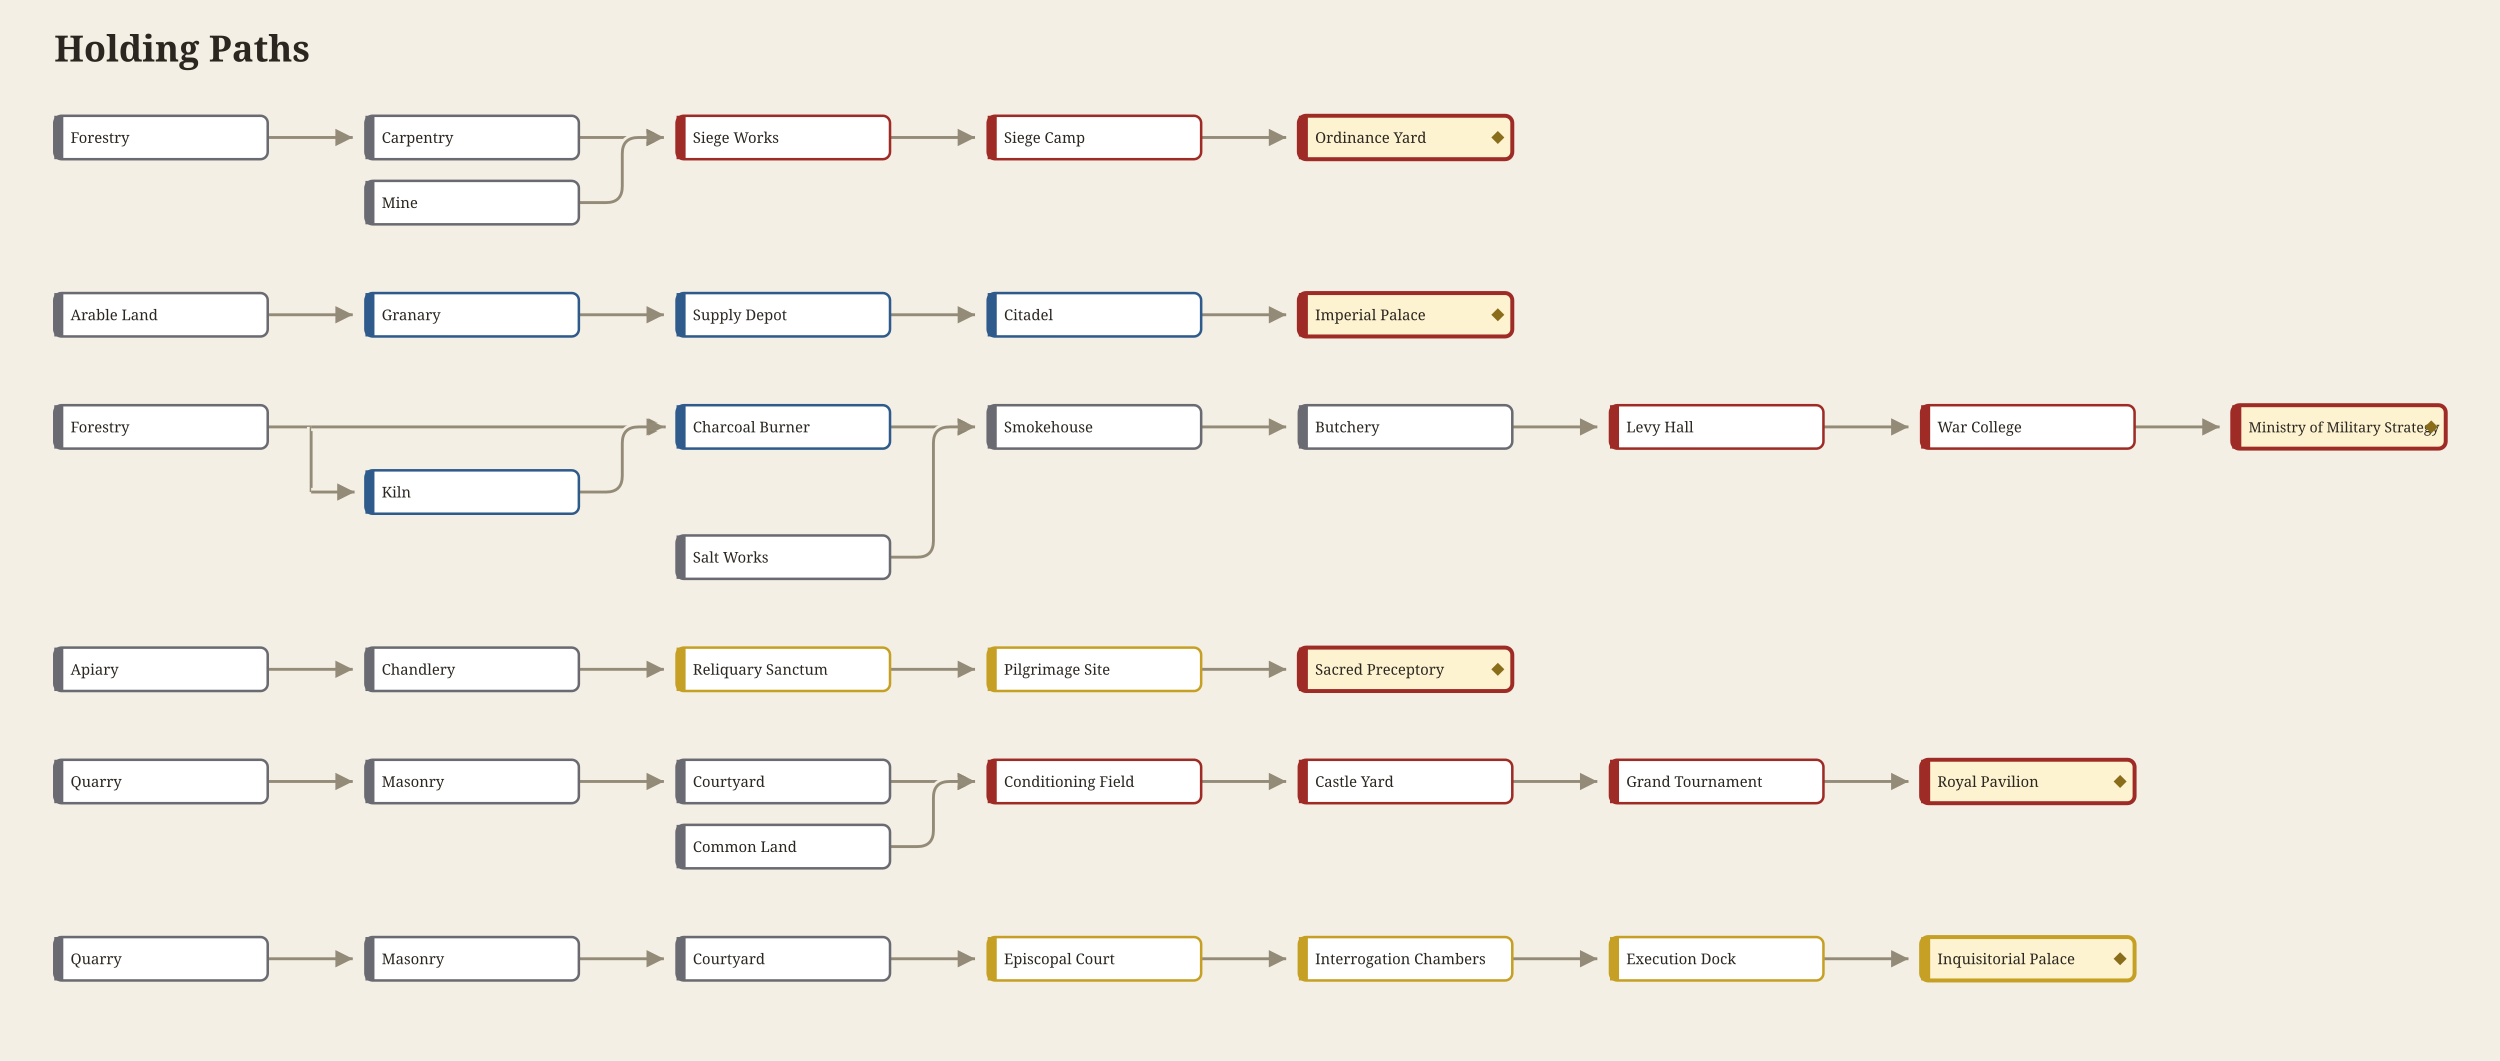
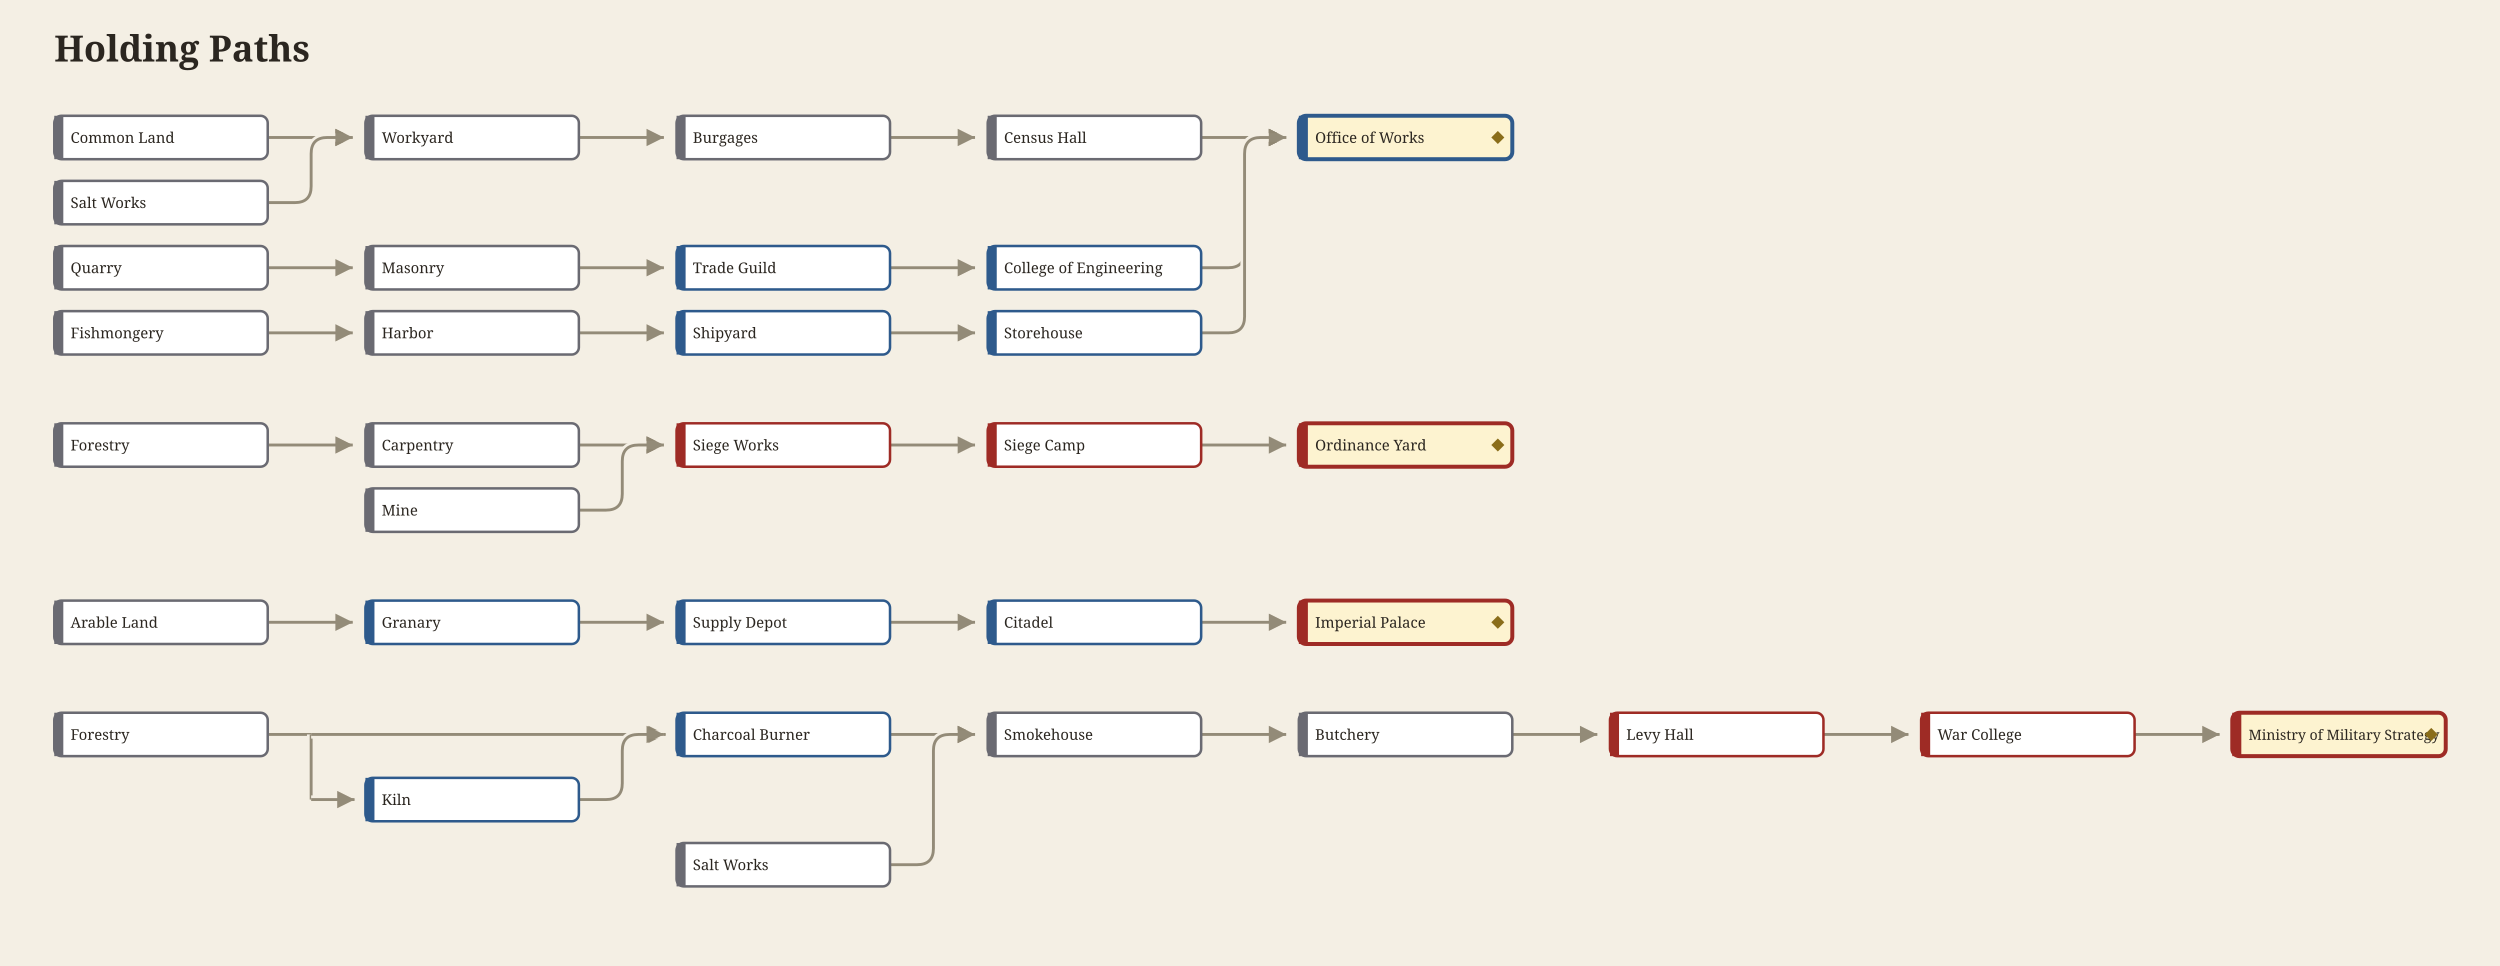
- <svg xmlns="http://www.w3.org/2000/svg" width="1382" height="586" viewBox="0 0 1382 586" font-family="Georgia, serif">
-   <rect width="1382" height="586" fill="#f4efe4" />
+ <svg xmlns="http://www.w3.org/2000/svg" width="1382" height="534" viewBox="0 0 1382 534" font-family="Georgia, serif">
+   <rect width="1382" height="534" fill="#f4efe4" />
  <defs>
    <marker id="arw-2E5A8C" markerWidth="7" markerHeight="7" refX="6" refY="3" orient="auto">
      <path d="M0,0 L6,3 L0,6 Z" fill="#2E5A8C" />
    </marker>
    <marker id="arw-9E2B25" markerWidth="7" markerHeight="7" refX="6" refY="3" orient="auto">
      <path d="M0,0 L6,3 L0,6 Z" fill="#9E2B25" />
    </marker>
    <marker id="arw-1c9c8c" markerWidth="7" markerHeight="7" refX="6" refY="3" orient="auto">
      <path d="M0,0 L6,3 L0,6 Z" fill="#1c9c8c" />
    </marker>
    <marker id="arw-C6A024" markerWidth="7" markerHeight="7" refX="6" refY="3" orient="auto">
      <path d="M0,0 L6,3 L0,6 Z" fill="#C6A024" />
    </marker>
    <marker id="arw-6A3D8F" markerWidth="7" markerHeight="7" refX="6" refY="3" orient="auto">
      <path d="M0,0 L6,3 L0,6 Z" fill="#6A3D8F" />
    </marker>
    <marker id="arw-CC6A1A" markerWidth="7" markerHeight="7" refX="6" refY="3" orient="auto">
      <path d="M0,0 L6,3 L0,6 Z" fill="#CC6A1A" />
    </marker>
    <marker id="arw-3a7d3a" markerWidth="7" markerHeight="7" refX="6" refY="3" orient="auto">
      <path d="M0,0 L6,3 L0,6 Z" fill="#3a7d3a" />
    </marker>
    <marker id="arw-b5347a" markerWidth="7" markerHeight="7" refX="6" refY="3" orient="auto">
      <path d="M0,0 L6,3 L0,6 Z" fill="#b5347a" />
    </marker>
    <marker id="arw-2b6f9e" markerWidth="7" markerHeight="7" refX="6" refY="3" orient="auto">
      <path d="M0,0 L6,3 L0,6 Z" fill="#2b6f9e" />
    </marker>
    <marker id="arw-8a6d1a" markerWidth="7" markerHeight="7" refX="6" refY="3" orient="auto">
      <path d="M0,0 L6,3 L0,6 Z" fill="#8a6d1a" />
    </marker>
    <marker id="arw-5f5647" markerWidth="7" markerHeight="7" refX="6" refY="3" orient="auto">
      <path d="M0,0 L6,3 L0,6 Z" fill="#5f5647" />
    </marker>
    <marker id="arw-7a2ea0" markerWidth="7" markerHeight="7" refX="6" refY="3" orient="auto">
      <path d="M0,0 L6,3 L0,6 Z" fill="#7a2ea0" />
    </marker>
    <marker id="arw-0f8a7e" markerWidth="7" markerHeight="7" refX="6" refY="3" orient="auto">
      <path d="M0,0 L6,3 L0,6 Z" fill="#0f8a7e" />
    </marker>
    <marker id="arw-a83232" markerWidth="7" markerHeight="7" refX="6" refY="3" orient="auto">
      <path d="M0,0 L6,3 L0,6 Z" fill="#a83232" />
    </marker>
    <marker id="arw-8f8672" markerWidth="7" markerHeight="7" refX="6" refY="3" orient="auto">
      <path d="M0,0 L6,3 L0,6 Z" fill="#8f8672" />
    </marker>
  </defs>
  <text x="30" y="34" font-size="20" font-weight="bold" fill="#2b2620">Holding Paths</text>
  <path d="M148,76 L195,76" fill="none" stroke="#f4efe4" stroke-width="4.6" opacity="1" />
  <path d="M148,76 L195,76" fill="none" stroke="#8f8672" stroke-width="1.6" opacity="0.95" marker-end="url(#arw-8f8672)" />
+   <path d="M148,112 L163,112 Q172,112 172,103 L172,85 Q172,76 181,76 L195,76" fill="none" stroke="#f4efe4" stroke-width="4.6" opacity="1" />
+   <path d="M148,112 L163,112 Q172,112 172,103 L172,85 Q172,76 181,76 L195,76" fill="none" stroke="#8f8672" stroke-width="1.6" opacity="0.95" marker-end="url(#arw-8f8672)" />
+   <path d="M148,148 L195,148" fill="none" stroke="#f4efe4" stroke-width="4.6" opacity="1" />
+   <path d="M148,148 L195,148" fill="none" stroke="#8f8672" stroke-width="1.6" opacity="0.95" marker-end="url(#arw-8f8672)" />
+   <path d="M148,184 L195,184" fill="none" stroke="#f4efe4" stroke-width="4.6" opacity="1" />
+   <path d="M148,184 L195,184" fill="none" stroke="#8f8672" stroke-width="1.6" opacity="0.95" marker-end="url(#arw-8f8672)" />
  <path d="M320,76 L367,76" fill="none" stroke="#f4efe4" stroke-width="4.6" opacity="1" />
  <path d="M320,76 L367,76" fill="none" stroke="#8f8672" stroke-width="1.6" opacity="0.95" marker-end="url(#arw-8f8672)" />
-   <path d="M320,112 L335,112 Q344,112 344,103 L344,85 Q344,76 353,76 L367,76" fill="none" stroke="#f4efe4" stroke-width="4.6" opacity="1" />
-   <path d="M320,112 L335,112 Q344,112 344,103 L344,85 Q344,76 353,76 L367,76" fill="none" stroke="#8f8672" stroke-width="1.6" opacity="0.95" marker-end="url(#arw-8f8672)" />
+   <path d="M320,148 L367,148" fill="none" stroke="#f4efe4" stroke-width="4.6" opacity="1" />
+   <path d="M320,148 L367,148" fill="none" stroke="#8f8672" stroke-width="1.6" opacity="0.95" marker-end="url(#arw-8f8672)" />
+   <path d="M320,184 L367,184" fill="none" stroke="#f4efe4" stroke-width="4.6" opacity="1" />
+   <path d="M320,184 L367,184" fill="none" stroke="#8f8672" stroke-width="1.6" opacity="0.95" marker-end="url(#arw-8f8672)" />
  <path d="M492,76 L539,76" fill="none" stroke="#f4efe4" stroke-width="4.6" opacity="1" />
  <path d="M492,76 L539,76" fill="none" stroke="#8f8672" stroke-width="1.6" opacity="0.95" marker-end="url(#arw-8f8672)" />
+   <path d="M492,148 L539,148" fill="none" stroke="#f4efe4" stroke-width="4.6" opacity="1" />
+   <path d="M492,148 L539,148" fill="none" stroke="#8f8672" stroke-width="1.6" opacity="0.95" marker-end="url(#arw-8f8672)" />
+   <path d="M492,184 L539,184" fill="none" stroke="#f4efe4" stroke-width="4.6" opacity="1" />
+   <path d="M492,184 L539,184" fill="none" stroke="#8f8672" stroke-width="1.6" opacity="0.95" marker-end="url(#arw-8f8672)" />
  <path d="M664,76 L711,76" fill="none" stroke="#f4efe4" stroke-width="4.6" opacity="1" />
  <path d="M664,76 L711,76" fill="none" stroke="#8f8672" stroke-width="1.6" opacity="0.95" marker-end="url(#arw-8f8672)" />
+   <path d="M664,148 L679,148 Q688,148 688,139 L688,85 Q688,76 697,76 L711,76" fill="none" stroke="#f4efe4" stroke-width="4.6" opacity="1" />
+   <path d="M664,148 L679,148 Q688,148 688,139 L688,85 Q688,76 697,76 L711,76" fill="none" stroke="#8f8672" stroke-width="1.6" opacity="0.95" marker-end="url(#arw-8f8672)" />
+   <path d="M664,184 L679,184 Q688,184 688,175 L688,85 Q688,76 697,76 L711,76" fill="none" stroke="#f4efe4" stroke-width="4.6" opacity="1" />
+   <path d="M664,184 L679,184 Q688,184 688,175 L688,85 Q688,76 697,76 L711,76" fill="none" stroke="#8f8672" stroke-width="1.6" opacity="0.95" marker-end="url(#arw-8f8672)" />
  <rect x="30" y="64" width="118" height="24" rx="4" fill="#ffffff" stroke="#6a6a72" stroke-width="1.4" />
  <rect x="30" y="64" width="5" height="24" fill="#6a6a72" />
-   <text x="39" y="79" font-size="8.2" fill="#2b2620">Forestry</text>
+   <text x="39" y="79" font-size="8.2" fill="#2b2620">Common Land</text>
+   <rect x="30" y="100" width="118" height="24" rx="4" fill="#ffffff" stroke="#6a6a72" stroke-width="1.4" />
+   <rect x="30" y="100" width="5" height="24" fill="#6a6a72" />
+   <text x="39" y="115" font-size="8.2" fill="#2b2620">Salt Works</text>
+   <rect x="30" y="136" width="118" height="24" rx="4" fill="#ffffff" stroke="#6a6a72" stroke-width="1.4" />
+   <rect x="30" y="136" width="5" height="24" fill="#6a6a72" />
+   <text x="39" y="151" font-size="8.2" fill="#2b2620">Quarry</text>
+   <rect x="30" y="172" width="118" height="24" rx="4" fill="#ffffff" stroke="#6a6a72" stroke-width="1.4" />
+   <rect x="30" y="172" width="5" height="24" fill="#6a6a72" />
+   <text x="39" y="187" font-size="8.2" fill="#2b2620">Fishmongery</text>
  <rect x="202" y="64" width="118" height="24" rx="4" fill="#ffffff" stroke="#6a6a72" stroke-width="1.4" />
  <rect x="202" y="64" width="5" height="24" fill="#6a6a72" />
-   <text x="211" y="79" font-size="8.2" fill="#2b2620">Carpentry</text>
-   <rect x="202" y="100" width="118" height="24" rx="4" fill="#ffffff" stroke="#6a6a72" stroke-width="1.4" />
-   <rect x="202" y="100" width="5" height="24" fill="#6a6a72" />
-   <text x="211" y="115" font-size="8.2" fill="#2b2620">Mine</text>
-   <rect x="374" y="64" width="118" height="24" rx="4" fill="#ffffff" stroke="#9E2B25" stroke-width="1.4" />
-   <rect x="374" y="64" width="5" height="24" fill="#9E2B25" />
-   <text x="383" y="79" font-size="8.2" fill="#2b2620">Siege Works</text>
-   <rect x="546" y="64" width="118" height="24" rx="4" fill="#ffffff" stroke="#9E2B25" stroke-width="1.4" />
-   <rect x="546" y="64" width="5" height="24" fill="#9E2B25" />
-   <text x="555" y="79" font-size="8.2" fill="#2b2620">Siege Camp</text>
-   <rect x="718" y="64" width="118" height="24" rx="4" fill="#fdf3d0" stroke="#9E2B25" stroke-width="2.2" />
-   <rect x="718" y="64" width="5" height="24" fill="#9E2B25" />
-   <text x="727" y="79" font-size="8.2" fill="#2b2620">Ordinance Yard</text>
+   <text x="211" y="79" font-size="8.2" fill="#2b2620">Workyard</text>
+   <rect x="202" y="136" width="118" height="24" rx="4" fill="#ffffff" stroke="#6a6a72" stroke-width="1.4" />
+   <rect x="202" y="136" width="5" height="24" fill="#6a6a72" />
+   <text x="211" y="151" font-size="8.2" fill="#2b2620">Masonry</text>
+   <rect x="202" y="172" width="118" height="24" rx="4" fill="#ffffff" stroke="#6a6a72" stroke-width="1.4" />
+   <rect x="202" y="172" width="5" height="24" fill="#6a6a72" />
+   <text x="211" y="187" font-size="8.2" fill="#2b2620">Harbor</text>
+   <rect x="374" y="64" width="118" height="24" rx="4" fill="#ffffff" stroke="#6a6a72" stroke-width="1.4" />
+   <rect x="374" y="64" width="5" height="24" fill="#6a6a72" />
+   <text x="383" y="79" font-size="8.2" fill="#2b2620">Burgages</text>
+   <rect x="374" y="136" width="118" height="24" rx="4" fill="#ffffff" stroke="#2E5A8C" stroke-width="1.4" />
+   <rect x="374" y="136" width="5" height="24" fill="#2E5A8C" />
+   <text x="383" y="151" font-size="8.2" fill="#2b2620">Trade Guild</text>
+   <rect x="374" y="172" width="118" height="24" rx="4" fill="#ffffff" stroke="#2E5A8C" stroke-width="1.4" />
+   <rect x="374" y="172" width="5" height="24" fill="#2E5A8C" />
+   <text x="383" y="187" font-size="8.2" fill="#2b2620">Shipyard</text>
+   <rect x="546" y="64" width="118" height="24" rx="4" fill="#ffffff" stroke="#6a6a72" stroke-width="1.4" />
+   <rect x="546" y="64" width="5" height="24" fill="#6a6a72" />
+   <text x="555" y="79" font-size="8.2" fill="#2b2620">Census Hall</text>
+   <rect x="546" y="136" width="118" height="24" rx="4" fill="#ffffff" stroke="#2E5A8C" stroke-width="1.4" />
+   <rect x="546" y="136" width="5" height="24" fill="#2E5A8C" />
+   <text x="555" y="151" font-size="8.2" fill="#2b2620">College of Engineering</text>
+   <rect x="546" y="172" width="118" height="24" rx="4" fill="#ffffff" stroke="#2E5A8C" stroke-width="1.4" />
+   <rect x="546" y="172" width="5" height="24" fill="#2E5A8C" />
+   <text x="555" y="187" font-size="8.2" fill="#2b2620">Storehouse</text>
+   <rect x="718" y="64" width="118" height="24" rx="4" fill="#fdf3d0" stroke="#2E5A8C" stroke-width="2.2" />
+   <rect x="718" y="64" width="5" height="24" fill="#2E5A8C" />
+   <text x="727" y="79" font-size="8.2" fill="#2b2620">Office of Works</text>
  <polygon points="828.0,72.4 831.6,76.0 828.0,79.6 824.4,76.0" fill="#8a6d1a" />
-   <path d="M148,174 L195,174" fill="none" stroke="#f4efe4" stroke-width="4.6" opacity="1" />
-   <path d="M148,174 L195,174" fill="none" stroke="#8f8672" stroke-width="1.6" opacity="0.95" marker-end="url(#arw-8f8672)" />
-   <path d="M320,174 L367,174" fill="none" stroke="#f4efe4" stroke-width="4.6" opacity="1" />
-   <path d="M320,174 L367,174" fill="none" stroke="#8f8672" stroke-width="1.6" opacity="0.95" marker-end="url(#arw-8f8672)" />
-   <path d="M492,174 L539,174" fill="none" stroke="#f4efe4" stroke-width="4.6" opacity="1" />
-   <path d="M492,174 L539,174" fill="none" stroke="#8f8672" stroke-width="1.6" opacity="0.95" marker-end="url(#arw-8f8672)" />
-   <path d="M664,174 L711,174" fill="none" stroke="#f4efe4" stroke-width="4.6" opacity="1" />
-   <path d="M664,174 L711,174" fill="none" stroke="#8f8672" stroke-width="1.6" opacity="0.95" marker-end="url(#arw-8f8672)" />
-   <rect x="30" y="162" width="118" height="24" rx="4" fill="#ffffff" stroke="#6a6a72" stroke-width="1.4" />
-   <rect x="30" y="162" width="5" height="24" fill="#6a6a72" />
-   <text x="39" y="177" font-size="8.2" fill="#2b2620">Arable Land</text>
-   <rect x="202" y="162" width="118" height="24" rx="4" fill="#ffffff" stroke="#2E5A8C" stroke-width="1.4" />
-   <rect x="202" y="162" width="5" height="24" fill="#2E5A8C" />
-   <text x="211" y="177" font-size="8.2" fill="#2b2620">Granary</text>
-   <rect x="374" y="162" width="118" height="24" rx="4" fill="#ffffff" stroke="#2E5A8C" stroke-width="1.4" />
-   <rect x="374" y="162" width="5" height="24" fill="#2E5A8C" />
-   <text x="383" y="177" font-size="8.2" fill="#2b2620">Supply Depot</text>
-   <rect x="546" y="162" width="118" height="24" rx="4" fill="#ffffff" stroke="#2E5A8C" stroke-width="1.4" />
-   <rect x="546" y="162" width="5" height="24" fill="#2E5A8C" />
-   <text x="555" y="177" font-size="8.2" fill="#2b2620">Citadel</text>
-   <rect x="718" y="162" width="118" height="24" rx="4" fill="#fdf3d0" stroke="#9E2B25" stroke-width="2.2" />
-   <rect x="718" y="162" width="5" height="24" fill="#9E2B25" />
-   <text x="727" y="177" font-size="8.2" fill="#2b2620">Imperial Palace</text>
-   <polygon points="828.0,170.4 831.6,174.0 828.0,177.6 824.4,174.0" fill="#8a6d1a" />
-   <path d="M148,236 L172,236" fill="none" stroke="#f4efe4" stroke-width="4.6" opacity="1" />
-   <path d="M148,236 L172,236" fill="none" stroke="#8f8672" stroke-width="1.6" opacity="0.95" />
-   <path d="M172,236 L172,272" fill="none" stroke="#f4efe4" stroke-width="4.6" opacity="1" />
-   <path d="M172,236 L172,272" fill="none" stroke="#8f8672" stroke-width="1.6" opacity="0.95" />
-   <path d="M172,236 L368,236" fill="none" stroke="#f4efe4" stroke-width="4.6" opacity="1" />
-   <path d="M172,236 L368,236" fill="none" stroke="#8f8672" stroke-width="1.6" opacity="0.95" marker-end="url(#arw-8f8672)" />
-   <path d="M172,272 L196,272" fill="none" stroke="#f4efe4" stroke-width="4.6" opacity="1" />
-   <path d="M172,272 L196,272" fill="none" stroke="#8f8672" stroke-width="1.6" opacity="0.95" marker-end="url(#arw-8f8672)" />
-   <path d="M320,272 L335,272 Q344,272 344,263 L344,245 Q344,236 353,236 L367,236" fill="none" stroke="#f4efe4" stroke-width="4.6" opacity="1" />
-   <path d="M320,272 L335,272 Q344,272 344,263 L344,245 Q344,236 353,236 L367,236" fill="none" stroke="#8f8672" stroke-width="1.6" opacity="0.95" marker-end="url(#arw-8f8672)" />
-   <path d="M492,236 L539,236" fill="none" stroke="#f4efe4" stroke-width="4.6" opacity="1" />
-   <path d="M492,236 L539,236" fill="none" stroke="#8f8672" stroke-width="1.6" opacity="0.95" marker-end="url(#arw-8f8672)" />
-   <path d="M492,308 L507,308 Q516,308 516,299 L516,245 Q516,236 525,236 L539,236" fill="none" stroke="#f4efe4" stroke-width="4.6" opacity="1" />
-   <path d="M492,308 L507,308 Q516,308 516,299 L516,245 Q516,236 525,236 L539,236" fill="none" stroke="#8f8672" stroke-width="1.6" opacity="0.95" marker-end="url(#arw-8f8672)" />
-   <path d="M664,236 L711,236" fill="none" stroke="#f4efe4" stroke-width="4.6" opacity="1" />
-   <path d="M664,236 L711,236" fill="none" stroke="#8f8672" stroke-width="1.6" opacity="0.95" marker-end="url(#arw-8f8672)" />
-   <path d="M836,236 L883,236" fill="none" stroke="#f4efe4" stroke-width="4.6" opacity="1" />
-   <path d="M836,236 L883,236" fill="none" stroke="#8f8672" stroke-width="1.6" opacity="0.95" marker-end="url(#arw-8f8672)" />
-   <path d="M1008,236 L1055,236" fill="none" stroke="#f4efe4" stroke-width="4.6" opacity="1" />
-   <path d="M1008,236 L1055,236" fill="none" stroke="#8f8672" stroke-width="1.6" opacity="0.95" marker-end="url(#arw-8f8672)" />
-   <path d="M1180,236 L1227,236" fill="none" stroke="#f4efe4" stroke-width="4.6" opacity="1" />
-   <path d="M1180,236 L1227,236" fill="none" stroke="#8f8672" stroke-width="1.6" opacity="0.95" marker-end="url(#arw-8f8672)" />
-   <rect x="30" y="224" width="118" height="24" rx="4" fill="#ffffff" stroke="#6a6a72" stroke-width="1.4" />
-   <rect x="30" y="224" width="5" height="24" fill="#6a6a72" />
-   <text x="39" y="239" font-size="8.2" fill="#2b2620">Forestry</text>
-   <rect x="202" y="260" width="118" height="24" rx="4" fill="#ffffff" stroke="#2E5A8C" stroke-width="1.4" />
-   <rect x="202" y="260" width="5" height="24" fill="#2E5A8C" />
-   <text x="211" y="275" font-size="8.2" fill="#2b2620">Kiln</text>
-   <rect x="374" y="224" width="118" height="24" rx="4" fill="#ffffff" stroke="#2E5A8C" stroke-width="1.4" />
-   <rect x="374" y="224" width="5" height="24" fill="#2E5A8C" />
-   <text x="383" y="239" font-size="8.2" fill="#2b2620">Charcoal Burner</text>
-   <rect x="374" y="296" width="118" height="24" rx="4" fill="#ffffff" stroke="#6a6a72" stroke-width="1.4" />
-   <rect x="374" y="296" width="5" height="24" fill="#6a6a72" />
-   <text x="383" y="311" font-size="8.2" fill="#2b2620">Salt Works</text>
-   <rect x="546" y="224" width="118" height="24" rx="4" fill="#ffffff" stroke="#6a6a72" stroke-width="1.4" />
-   <rect x="546" y="224" width="5" height="24" fill="#6a6a72" />
-   <text x="555" y="239" font-size="8.2" fill="#2b2620">Smokehouse</text>
-   <rect x="718" y="224" width="118" height="24" rx="4" fill="#ffffff" stroke="#6a6a72" stroke-width="1.4" />
-   <rect x="718" y="224" width="5" height="24" fill="#6a6a72" />
-   <text x="727" y="239" font-size="8.2" fill="#2b2620">Butchery</text>
-   <rect x="890" y="224" width="118" height="24" rx="4" fill="#ffffff" stroke="#9E2B25" stroke-width="1.4" />
-   <rect x="890" y="224" width="5" height="24" fill="#9E2B25" />
-   <text x="899" y="239" font-size="8.2" fill="#2b2620">Levy Hall</text>
-   <rect x="1062" y="224" width="118" height="24" rx="4" fill="#ffffff" stroke="#9E2B25" stroke-width="1.4" />
-   <rect x="1062" y="224" width="5" height="24" fill="#9E2B25" />
-   <text x="1071" y="239" font-size="8.2" fill="#2b2620">War College</text>
-   <rect x="1234" y="224" width="118" height="24" rx="4" fill="#fdf3d0" stroke="#9E2B25" stroke-width="2.2" />
-   <rect x="1234" y="224" width="5" height="24" fill="#9E2B25" />
-   <text x="1243" y="239" font-size="7.8" fill="#2b2620">Ministry of Military Strategy</text>
-   <polygon points="1344.0,232.4 1347.6,236.0 1344.0,239.6 1340.4,236.0" fill="#8a6d1a" />
-   <path d="M148,370 L195,370" fill="none" stroke="#f4efe4" stroke-width="4.6" opacity="1" />
-   <path d="M148,370 L195,370" fill="none" stroke="#8f8672" stroke-width="1.6" opacity="0.95" marker-end="url(#arw-8f8672)" />
-   <path d="M320,370 L367,370" fill="none" stroke="#f4efe4" stroke-width="4.6" opacity="1" />
-   <path d="M320,370 L367,370" fill="none" stroke="#8f8672" stroke-width="1.6" opacity="0.95" marker-end="url(#arw-8f8672)" />
-   <path d="M492,370 L539,370" fill="none" stroke="#f4efe4" stroke-width="4.6" opacity="1" />
-   <path d="M492,370 L539,370" fill="none" stroke="#8f8672" stroke-width="1.6" opacity="0.95" marker-end="url(#arw-8f8672)" />
-   <path d="M664,370 L711,370" fill="none" stroke="#f4efe4" stroke-width="4.6" opacity="1" />
-   <path d="M664,370 L711,370" fill="none" stroke="#8f8672" stroke-width="1.6" opacity="0.95" marker-end="url(#arw-8f8672)" />
-   <rect x="30" y="358" width="118" height="24" rx="4" fill="#ffffff" stroke="#6a6a72" stroke-width="1.4" />
-   <rect x="30" y="358" width="5" height="24" fill="#6a6a72" />
-   <text x="39" y="373" font-size="8.2" fill="#2b2620">Apiary</text>
-   <rect x="202" y="358" width="118" height="24" rx="4" fill="#ffffff" stroke="#6a6a72" stroke-width="1.4" />
-   <rect x="202" y="358" width="5" height="24" fill="#6a6a72" />
-   <text x="211" y="373" font-size="8.2" fill="#2b2620">Chandlery</text>
-   <rect x="374" y="358" width="118" height="24" rx="4" fill="#ffffff" stroke="#C6A024" stroke-width="1.4" />
-   <rect x="374" y="358" width="5" height="24" fill="#C6A024" />
-   <text x="383" y="373" font-size="8.2" fill="#2b2620">Reliquary Sanctum</text>
-   <rect x="546" y="358" width="118" height="24" rx="4" fill="#ffffff" stroke="#C6A024" stroke-width="1.4" />
-   <rect x="546" y="358" width="5" height="24" fill="#C6A024" />
-   <text x="555" y="373" font-size="8.2" fill="#2b2620">Pilgrimage Site</text>
-   <rect x="718" y="358" width="118" height="24" rx="4" fill="#fdf3d0" stroke="#9E2B25" stroke-width="2.2" />
-   <rect x="718" y="358" width="5" height="24" fill="#9E2B25" />
-   <text x="727" y="373" font-size="8.2" fill="#2b2620">Sacred Preceptory</text>
-   <polygon points="828.0,366.4 831.6,370.0 828.0,373.6 824.4,370.0" fill="#8a6d1a" />
-   <path d="M148,432 L195,432" fill="none" stroke="#f4efe4" stroke-width="4.6" opacity="1" />
-   <path d="M148,432 L195,432" fill="none" stroke="#8f8672" stroke-width="1.6" opacity="0.95" marker-end="url(#arw-8f8672)" />
-   <path d="M320,432 L367,432" fill="none" stroke="#f4efe4" stroke-width="4.6" opacity="1" />
-   <path d="M320,432 L367,432" fill="none" stroke="#8f8672" stroke-width="1.6" opacity="0.95" marker-end="url(#arw-8f8672)" />
-   <path d="M492,432 L539,432" fill="none" stroke="#f4efe4" stroke-width="4.6" opacity="1" />
-   <path d="M492,432 L539,432" fill="none" stroke="#8f8672" stroke-width="1.6" opacity="0.95" marker-end="url(#arw-8f8672)" />
-   <path d="M492,468 L507,468 Q516,468 516,459 L516,441 Q516,432 525,432 L539,432" fill="none" stroke="#f4efe4" stroke-width="4.6" opacity="1" />
-   <path d="M492,468 L507,468 Q516,468 516,459 L516,441 Q516,432 525,432 L539,432" fill="none" stroke="#8f8672" stroke-width="1.6" opacity="0.95" marker-end="url(#arw-8f8672)" />
-   <path d="M664,432 L711,432" fill="none" stroke="#f4efe4" stroke-width="4.6" opacity="1" />
-   <path d="M664,432 L711,432" fill="none" stroke="#8f8672" stroke-width="1.6" opacity="0.95" marker-end="url(#arw-8f8672)" />
-   <path d="M836,432 L883,432" fill="none" stroke="#f4efe4" stroke-width="4.6" opacity="1" />
-   <path d="M836,432 L883,432" fill="none" stroke="#8f8672" stroke-width="1.6" opacity="0.95" marker-end="url(#arw-8f8672)" />
-   <path d="M1008,432 L1055,432" fill="none" stroke="#f4efe4" stroke-width="4.6" opacity="1" />
-   <path d="M1008,432 L1055,432" fill="none" stroke="#8f8672" stroke-width="1.6" opacity="0.95" marker-end="url(#arw-8f8672)" />
-   <rect x="30" y="420" width="118" height="24" rx="4" fill="#ffffff" stroke="#6a6a72" stroke-width="1.4" />
-   <rect x="30" y="420" width="5" height="24" fill="#6a6a72" />
-   <text x="39" y="435" font-size="8.2" fill="#2b2620">Quarry</text>
-   <rect x="202" y="420" width="118" height="24" rx="4" fill="#ffffff" stroke="#6a6a72" stroke-width="1.4" />
-   <rect x="202" y="420" width="5" height="24" fill="#6a6a72" />
-   <text x="211" y="435" font-size="8.2" fill="#2b2620">Masonry</text>
-   <rect x="374" y="420" width="118" height="24" rx="4" fill="#ffffff" stroke="#6a6a72" stroke-width="1.4" />
-   <rect x="374" y="420" width="5" height="24" fill="#6a6a72" />
-   <text x="383" y="435" font-size="8.2" fill="#2b2620">Courtyard</text>
-   <rect x="374" y="456" width="118" height="24" rx="4" fill="#ffffff" stroke="#6a6a72" stroke-width="1.4" />
-   <rect x="374" y="456" width="5" height="24" fill="#6a6a72" />
-   <text x="383" y="471" font-size="8.2" fill="#2b2620">Common Land</text>
-   <rect x="546" y="420" width="118" height="24" rx="4" fill="#ffffff" stroke="#9E2B25" stroke-width="1.4" />
-   <rect x="546" y="420" width="5" height="24" fill="#9E2B25" />
-   <text x="555" y="435" font-size="8.2" fill="#2b2620">Conditioning Field</text>
-   <rect x="718" y="420" width="118" height="24" rx="4" fill="#ffffff" stroke="#9E2B25" stroke-width="1.4" />
-   <rect x="718" y="420" width="5" height="24" fill="#9E2B25" />
-   <text x="727" y="435" font-size="8.2" fill="#2b2620">Castle Yard</text>
-   <rect x="890" y="420" width="118" height="24" rx="4" fill="#ffffff" stroke="#9E2B25" stroke-width="1.4" />
-   <rect x="890" y="420" width="5" height="24" fill="#9E2B25" />
-   <text x="899" y="435" font-size="8.2" fill="#2b2620">Grand Tournament</text>
-   <rect x="1062" y="420" width="118" height="24" rx="4" fill="#fdf3d0" stroke="#9E2B25" stroke-width="2.2" />
-   <rect x="1062" y="420" width="5" height="24" fill="#9E2B25" />
-   <text x="1071" y="435" font-size="8.2" fill="#2b2620">Royal Pavilion</text>
-   <polygon points="1172.0,428.4 1175.6,432.0 1172.0,435.6 1168.4,432.0" fill="#8a6d1a" />
-   <path d="M148,530 L195,530" fill="none" stroke="#f4efe4" stroke-width="4.6" opacity="1" />
-   <path d="M148,530 L195,530" fill="none" stroke="#8f8672" stroke-width="1.6" opacity="0.95" marker-end="url(#arw-8f8672)" />
-   <path d="M320,530 L367,530" fill="none" stroke="#f4efe4" stroke-width="4.6" opacity="1" />
-   <path d="M320,530 L367,530" fill="none" stroke="#8f8672" stroke-width="1.6" opacity="0.95" marker-end="url(#arw-8f8672)" />
-   <path d="M492,530 L539,530" fill="none" stroke="#f4efe4" stroke-width="4.6" opacity="1" />
-   <path d="M492,530 L539,530" fill="none" stroke="#8f8672" stroke-width="1.6" opacity="0.95" marker-end="url(#arw-8f8672)" />
-   <path d="M664,530 L711,530" fill="none" stroke="#f4efe4" stroke-width="4.6" opacity="1" />
-   <path d="M664,530 L711,530" fill="none" stroke="#8f8672" stroke-width="1.6" opacity="0.95" marker-end="url(#arw-8f8672)" />
-   <path d="M836,530 L883,530" fill="none" stroke="#f4efe4" stroke-width="4.6" opacity="1" />
-   <path d="M836,530 L883,530" fill="none" stroke="#8f8672" stroke-width="1.6" opacity="0.95" marker-end="url(#arw-8f8672)" />
-   <path d="M1008,530 L1055,530" fill="none" stroke="#f4efe4" stroke-width="4.6" opacity="1" />
-   <path d="M1008,530 L1055,530" fill="none" stroke="#8f8672" stroke-width="1.6" opacity="0.95" marker-end="url(#arw-8f8672)" />
-   <rect x="30" y="518" width="118" height="24" rx="4" fill="#ffffff" stroke="#6a6a72" stroke-width="1.4" />
-   <rect x="30" y="518" width="5" height="24" fill="#6a6a72" />
-   <text x="39" y="533" font-size="8.2" fill="#2b2620">Quarry</text>
-   <rect x="202" y="518" width="118" height="24" rx="4" fill="#ffffff" stroke="#6a6a72" stroke-width="1.4" />
-   <rect x="202" y="518" width="5" height="24" fill="#6a6a72" />
-   <text x="211" y="533" font-size="8.2" fill="#2b2620">Masonry</text>
-   <rect x="374" y="518" width="118" height="24" rx="4" fill="#ffffff" stroke="#6a6a72" stroke-width="1.4" />
-   <rect x="374" y="518" width="5" height="24" fill="#6a6a72" />
-   <text x="383" y="533" font-size="8.2" fill="#2b2620">Courtyard</text>
-   <rect x="546" y="518" width="118" height="24" rx="4" fill="#ffffff" stroke="#C6A024" stroke-width="1.4" />
-   <rect x="546" y="518" width="5" height="24" fill="#C6A024" />
-   <text x="555" y="533" font-size="8.2" fill="#2b2620">Episcopal Court</text>
-   <rect x="718" y="518" width="118" height="24" rx="4" fill="#ffffff" stroke="#C6A024" stroke-width="1.4" />
-   <rect x="718" y="518" width="5" height="24" fill="#C6A024" />
-   <text x="727" y="533" font-size="8.2" fill="#2b2620">Interrogation Chambers</text>
-   <rect x="890" y="518" width="118" height="24" rx="4" fill="#ffffff" stroke="#C6A024" stroke-width="1.4" />
-   <rect x="890" y="518" width="5" height="24" fill="#C6A024" />
-   <text x="899" y="533" font-size="8.2" fill="#2b2620">Execution Dock</text>
-   <rect x="1062" y="518" width="118" height="24" rx="4" fill="#fdf3d0" stroke="#C6A024" stroke-width="2.2" />
-   <rect x="1062" y="518" width="5" height="24" fill="#C6A024" />
-   <text x="1071" y="533" font-size="8.2" fill="#2b2620">Inquisitorial Palace</text>
-   <polygon points="1172.0,526.4 1175.6,530.0 1172.0,533.6 1168.4,530.0" fill="#8a6d1a" />
+   <path d="M148,246 L195,246" fill="none" stroke="#f4efe4" stroke-width="4.6" opacity="1" />
+   <path d="M148,246 L195,246" fill="none" stroke="#8f8672" stroke-width="1.6" opacity="0.95" marker-end="url(#arw-8f8672)" />
+   <path d="M320,246 L367,246" fill="none" stroke="#f4efe4" stroke-width="4.6" opacity="1" />
+   <path d="M320,246 L367,246" fill="none" stroke="#8f8672" stroke-width="1.6" opacity="0.95" marker-end="url(#arw-8f8672)" />
+   <path d="M320,282 L335,282 Q344,282 344,273 L344,255 Q344,246 353,246 L367,246" fill="none" stroke="#f4efe4" stroke-width="4.6" opacity="1" />
+   <path d="M320,282 L335,282 Q344,282 344,273 L344,255 Q344,246 353,246 L367,246" fill="none" stroke="#8f8672" stroke-width="1.6" opacity="0.95" marker-end="url(#arw-8f8672)" />
+   <path d="M492,246 L539,246" fill="none" stroke="#f4efe4" stroke-width="4.6" opacity="1" />
+   <path d="M492,246 L539,246" fill="none" stroke="#8f8672" stroke-width="1.6" opacity="0.95" marker-end="url(#arw-8f8672)" />
+   <path d="M664,246 L711,246" fill="none" stroke="#f4efe4" stroke-width="4.6" opacity="1" />
+   <path d="M664,246 L711,246" fill="none" stroke="#8f8672" stroke-width="1.6" opacity="0.95" marker-end="url(#arw-8f8672)" />
+   <rect x="30" y="234" width="118" height="24" rx="4" fill="#ffffff" stroke="#6a6a72" stroke-width="1.4" />
+   <rect x="30" y="234" width="5" height="24" fill="#6a6a72" />
+   <text x="39" y="249" font-size="8.2" fill="#2b2620">Forestry</text>
+   <rect x="202" y="234" width="118" height="24" rx="4" fill="#ffffff" stroke="#6a6a72" stroke-width="1.4" />
+   <rect x="202" y="234" width="5" height="24" fill="#6a6a72" />
+   <text x="211" y="249" font-size="8.2" fill="#2b2620">Carpentry</text>
+   <rect x="202" y="270" width="118" height="24" rx="4" fill="#ffffff" stroke="#6a6a72" stroke-width="1.4" />
+   <rect x="202" y="270" width="5" height="24" fill="#6a6a72" />
+   <text x="211" y="285" font-size="8.2" fill="#2b2620">Mine</text>
+   <rect x="374" y="234" width="118" height="24" rx="4" fill="#ffffff" stroke="#9E2B25" stroke-width="1.4" />
+   <rect x="374" y="234" width="5" height="24" fill="#9E2B25" />
+   <text x="383" y="249" font-size="8.2" fill="#2b2620">Siege Works</text>
+   <rect x="546" y="234" width="118" height="24" rx="4" fill="#ffffff" stroke="#9E2B25" stroke-width="1.4" />
+   <rect x="546" y="234" width="5" height="24" fill="#9E2B25" />
+   <text x="555" y="249" font-size="8.2" fill="#2b2620">Siege Camp</text>
+   <rect x="718" y="234" width="118" height="24" rx="4" fill="#fdf3d0" stroke="#9E2B25" stroke-width="2.2" />
+   <rect x="718" y="234" width="5" height="24" fill="#9E2B25" />
+   <text x="727" y="249" font-size="8.2" fill="#2b2620">Ordinance Yard</text>
+   <polygon points="828.0,242.4 831.6,246.0 828.0,249.6 824.4,246.0" fill="#8a6d1a" />
+   <path d="M148,344 L195,344" fill="none" stroke="#f4efe4" stroke-width="4.6" opacity="1" />
+   <path d="M148,344 L195,344" fill="none" stroke="#8f8672" stroke-width="1.6" opacity="0.95" marker-end="url(#arw-8f8672)" />
+   <path d="M320,344 L367,344" fill="none" stroke="#f4efe4" stroke-width="4.6" opacity="1" />
+   <path d="M320,344 L367,344" fill="none" stroke="#8f8672" stroke-width="1.6" opacity="0.95" marker-end="url(#arw-8f8672)" />
+   <path d="M492,344 L539,344" fill="none" stroke="#f4efe4" stroke-width="4.6" opacity="1" />
+   <path d="M492,344 L539,344" fill="none" stroke="#8f8672" stroke-width="1.6" opacity="0.95" marker-end="url(#arw-8f8672)" />
+   <path d="M664,344 L711,344" fill="none" stroke="#f4efe4" stroke-width="4.6" opacity="1" />
+   <path d="M664,344 L711,344" fill="none" stroke="#8f8672" stroke-width="1.6" opacity="0.95" marker-end="url(#arw-8f8672)" />
+   <rect x="30" y="332" width="118" height="24" rx="4" fill="#ffffff" stroke="#6a6a72" stroke-width="1.4" />
+   <rect x="30" y="332" width="5" height="24" fill="#6a6a72" />
+   <text x="39" y="347" font-size="8.2" fill="#2b2620">Arable Land</text>
+   <rect x="202" y="332" width="118" height="24" rx="4" fill="#ffffff" stroke="#2E5A8C" stroke-width="1.4" />
+   <rect x="202" y="332" width="5" height="24" fill="#2E5A8C" />
+   <text x="211" y="347" font-size="8.2" fill="#2b2620">Granary</text>
+   <rect x="374" y="332" width="118" height="24" rx="4" fill="#ffffff" stroke="#2E5A8C" stroke-width="1.4" />
+   <rect x="374" y="332" width="5" height="24" fill="#2E5A8C" />
+   <text x="383" y="347" font-size="8.2" fill="#2b2620">Supply Depot</text>
+   <rect x="546" y="332" width="118" height="24" rx="4" fill="#ffffff" stroke="#2E5A8C" stroke-width="1.4" />
+   <rect x="546" y="332" width="5" height="24" fill="#2E5A8C" />
+   <text x="555" y="347" font-size="8.2" fill="#2b2620">Citadel</text>
+   <rect x="718" y="332" width="118" height="24" rx="4" fill="#fdf3d0" stroke="#9E2B25" stroke-width="2.2" />
+   <rect x="718" y="332" width="5" height="24" fill="#9E2B25" />
+   <text x="727" y="347" font-size="8.2" fill="#2b2620">Imperial Palace</text>
+   <polygon points="828.0,340.4 831.6,344.0 828.0,347.6 824.4,344.0" fill="#8a6d1a" />
+   <path d="M148,406 L172,406" fill="none" stroke="#f4efe4" stroke-width="4.6" opacity="1" />
+   <path d="M148,406 L172,406" fill="none" stroke="#8f8672" stroke-width="1.6" opacity="0.95" />
+   <path d="M172,406 L172,442" fill="none" stroke="#f4efe4" stroke-width="4.6" opacity="1" />
+   <path d="M172,406 L172,442" fill="none" stroke="#8f8672" stroke-width="1.6" opacity="0.95" />
+   <path d="M172,406 L368,406" fill="none" stroke="#f4efe4" stroke-width="4.6" opacity="1" />
+   <path d="M172,406 L368,406" fill="none" stroke="#8f8672" stroke-width="1.6" opacity="0.95" marker-end="url(#arw-8f8672)" />
+   <path d="M172,442 L196,442" fill="none" stroke="#f4efe4" stroke-width="4.6" opacity="1" />
+   <path d="M172,442 L196,442" fill="none" stroke="#8f8672" stroke-width="1.6" opacity="0.95" marker-end="url(#arw-8f8672)" />
+   <path d="M320,442 L335,442 Q344,442 344,433 L344,415 Q344,406 353,406 L367,406" fill="none" stroke="#f4efe4" stroke-width="4.6" opacity="1" />
+   <path d="M320,442 L335,442 Q344,442 344,433 L344,415 Q344,406 353,406 L367,406" fill="none" stroke="#8f8672" stroke-width="1.6" opacity="0.95" marker-end="url(#arw-8f8672)" />
+   <path d="M492,406 L539,406" fill="none" stroke="#f4efe4" stroke-width="4.6" opacity="1" />
+   <path d="M492,406 L539,406" fill="none" stroke="#8f8672" stroke-width="1.6" opacity="0.95" marker-end="url(#arw-8f8672)" />
+   <path d="M492,478 L507,478 Q516,478 516,469 L516,415 Q516,406 525,406 L539,406" fill="none" stroke="#f4efe4" stroke-width="4.6" opacity="1" />
+   <path d="M492,478 L507,478 Q516,478 516,469 L516,415 Q516,406 525,406 L539,406" fill="none" stroke="#8f8672" stroke-width="1.6" opacity="0.95" marker-end="url(#arw-8f8672)" />
+   <path d="M664,406 L711,406" fill="none" stroke="#f4efe4" stroke-width="4.6" opacity="1" />
+   <path d="M664,406 L711,406" fill="none" stroke="#8f8672" stroke-width="1.6" opacity="0.95" marker-end="url(#arw-8f8672)" />
+   <path d="M836,406 L883,406" fill="none" stroke="#f4efe4" stroke-width="4.6" opacity="1" />
+   <path d="M836,406 L883,406" fill="none" stroke="#8f8672" stroke-width="1.6" opacity="0.95" marker-end="url(#arw-8f8672)" />
+   <path d="M1008,406 L1055,406" fill="none" stroke="#f4efe4" stroke-width="4.6" opacity="1" />
+   <path d="M1008,406 L1055,406" fill="none" stroke="#8f8672" stroke-width="1.6" opacity="0.95" marker-end="url(#arw-8f8672)" />
+   <path d="M1180,406 L1227,406" fill="none" stroke="#f4efe4" stroke-width="4.6" opacity="1" />
+   <path d="M1180,406 L1227,406" fill="none" stroke="#8f8672" stroke-width="1.6" opacity="0.95" marker-end="url(#arw-8f8672)" />
+   <rect x="30" y="394" width="118" height="24" rx="4" fill="#ffffff" stroke="#6a6a72" stroke-width="1.4" />
+   <rect x="30" y="394" width="5" height="24" fill="#6a6a72" />
+   <text x="39" y="409" font-size="8.2" fill="#2b2620">Forestry</text>
+   <rect x="202" y="430" width="118" height="24" rx="4" fill="#ffffff" stroke="#2E5A8C" stroke-width="1.4" />
+   <rect x="202" y="430" width="5" height="24" fill="#2E5A8C" />
+   <text x="211" y="445" font-size="8.2" fill="#2b2620">Kiln</text>
+   <rect x="374" y="394" width="118" height="24" rx="4" fill="#ffffff" stroke="#2E5A8C" stroke-width="1.4" />
+   <rect x="374" y="394" width="5" height="24" fill="#2E5A8C" />
+   <text x="383" y="409" font-size="8.2" fill="#2b2620">Charcoal Burner</text>
+   <rect x="374" y="466" width="118" height="24" rx="4" fill="#ffffff" stroke="#6a6a72" stroke-width="1.4" />
+   <rect x="374" y="466" width="5" height="24" fill="#6a6a72" />
+   <text x="383" y="481" font-size="8.2" fill="#2b2620">Salt Works</text>
+   <rect x="546" y="394" width="118" height="24" rx="4" fill="#ffffff" stroke="#6a6a72" stroke-width="1.4" />
+   <rect x="546" y="394" width="5" height="24" fill="#6a6a72" />
+   <text x="555" y="409" font-size="8.2" fill="#2b2620">Smokehouse</text>
+   <rect x="718" y="394" width="118" height="24" rx="4" fill="#ffffff" stroke="#6a6a72" stroke-width="1.4" />
+   <rect x="718" y="394" width="5" height="24" fill="#6a6a72" />
+   <text x="727" y="409" font-size="8.2" fill="#2b2620">Butchery</text>
+   <rect x="890" y="394" width="118" height="24" rx="4" fill="#ffffff" stroke="#9E2B25" stroke-width="1.4" />
+   <rect x="890" y="394" width="5" height="24" fill="#9E2B25" />
+   <text x="899" y="409" font-size="8.2" fill="#2b2620">Levy Hall</text>
+   <rect x="1062" y="394" width="118" height="24" rx="4" fill="#ffffff" stroke="#9E2B25" stroke-width="1.4" />
+   <rect x="1062" y="394" width="5" height="24" fill="#9E2B25" />
+   <text x="1071" y="409" font-size="8.2" fill="#2b2620">War College</text>
+   <rect x="1234" y="394" width="118" height="24" rx="4" fill="#fdf3d0" stroke="#9E2B25" stroke-width="2.2" />
+   <rect x="1234" y="394" width="5" height="24" fill="#9E2B25" />
+   <text x="1243" y="409" font-size="7.8" fill="#2b2620">Ministry of Military Strategy</text>
+   <polygon points="1344.0,402.4 1347.6,406.0 1344.0,409.6 1340.4,406.0" fill="#8a6d1a" />
</svg>
